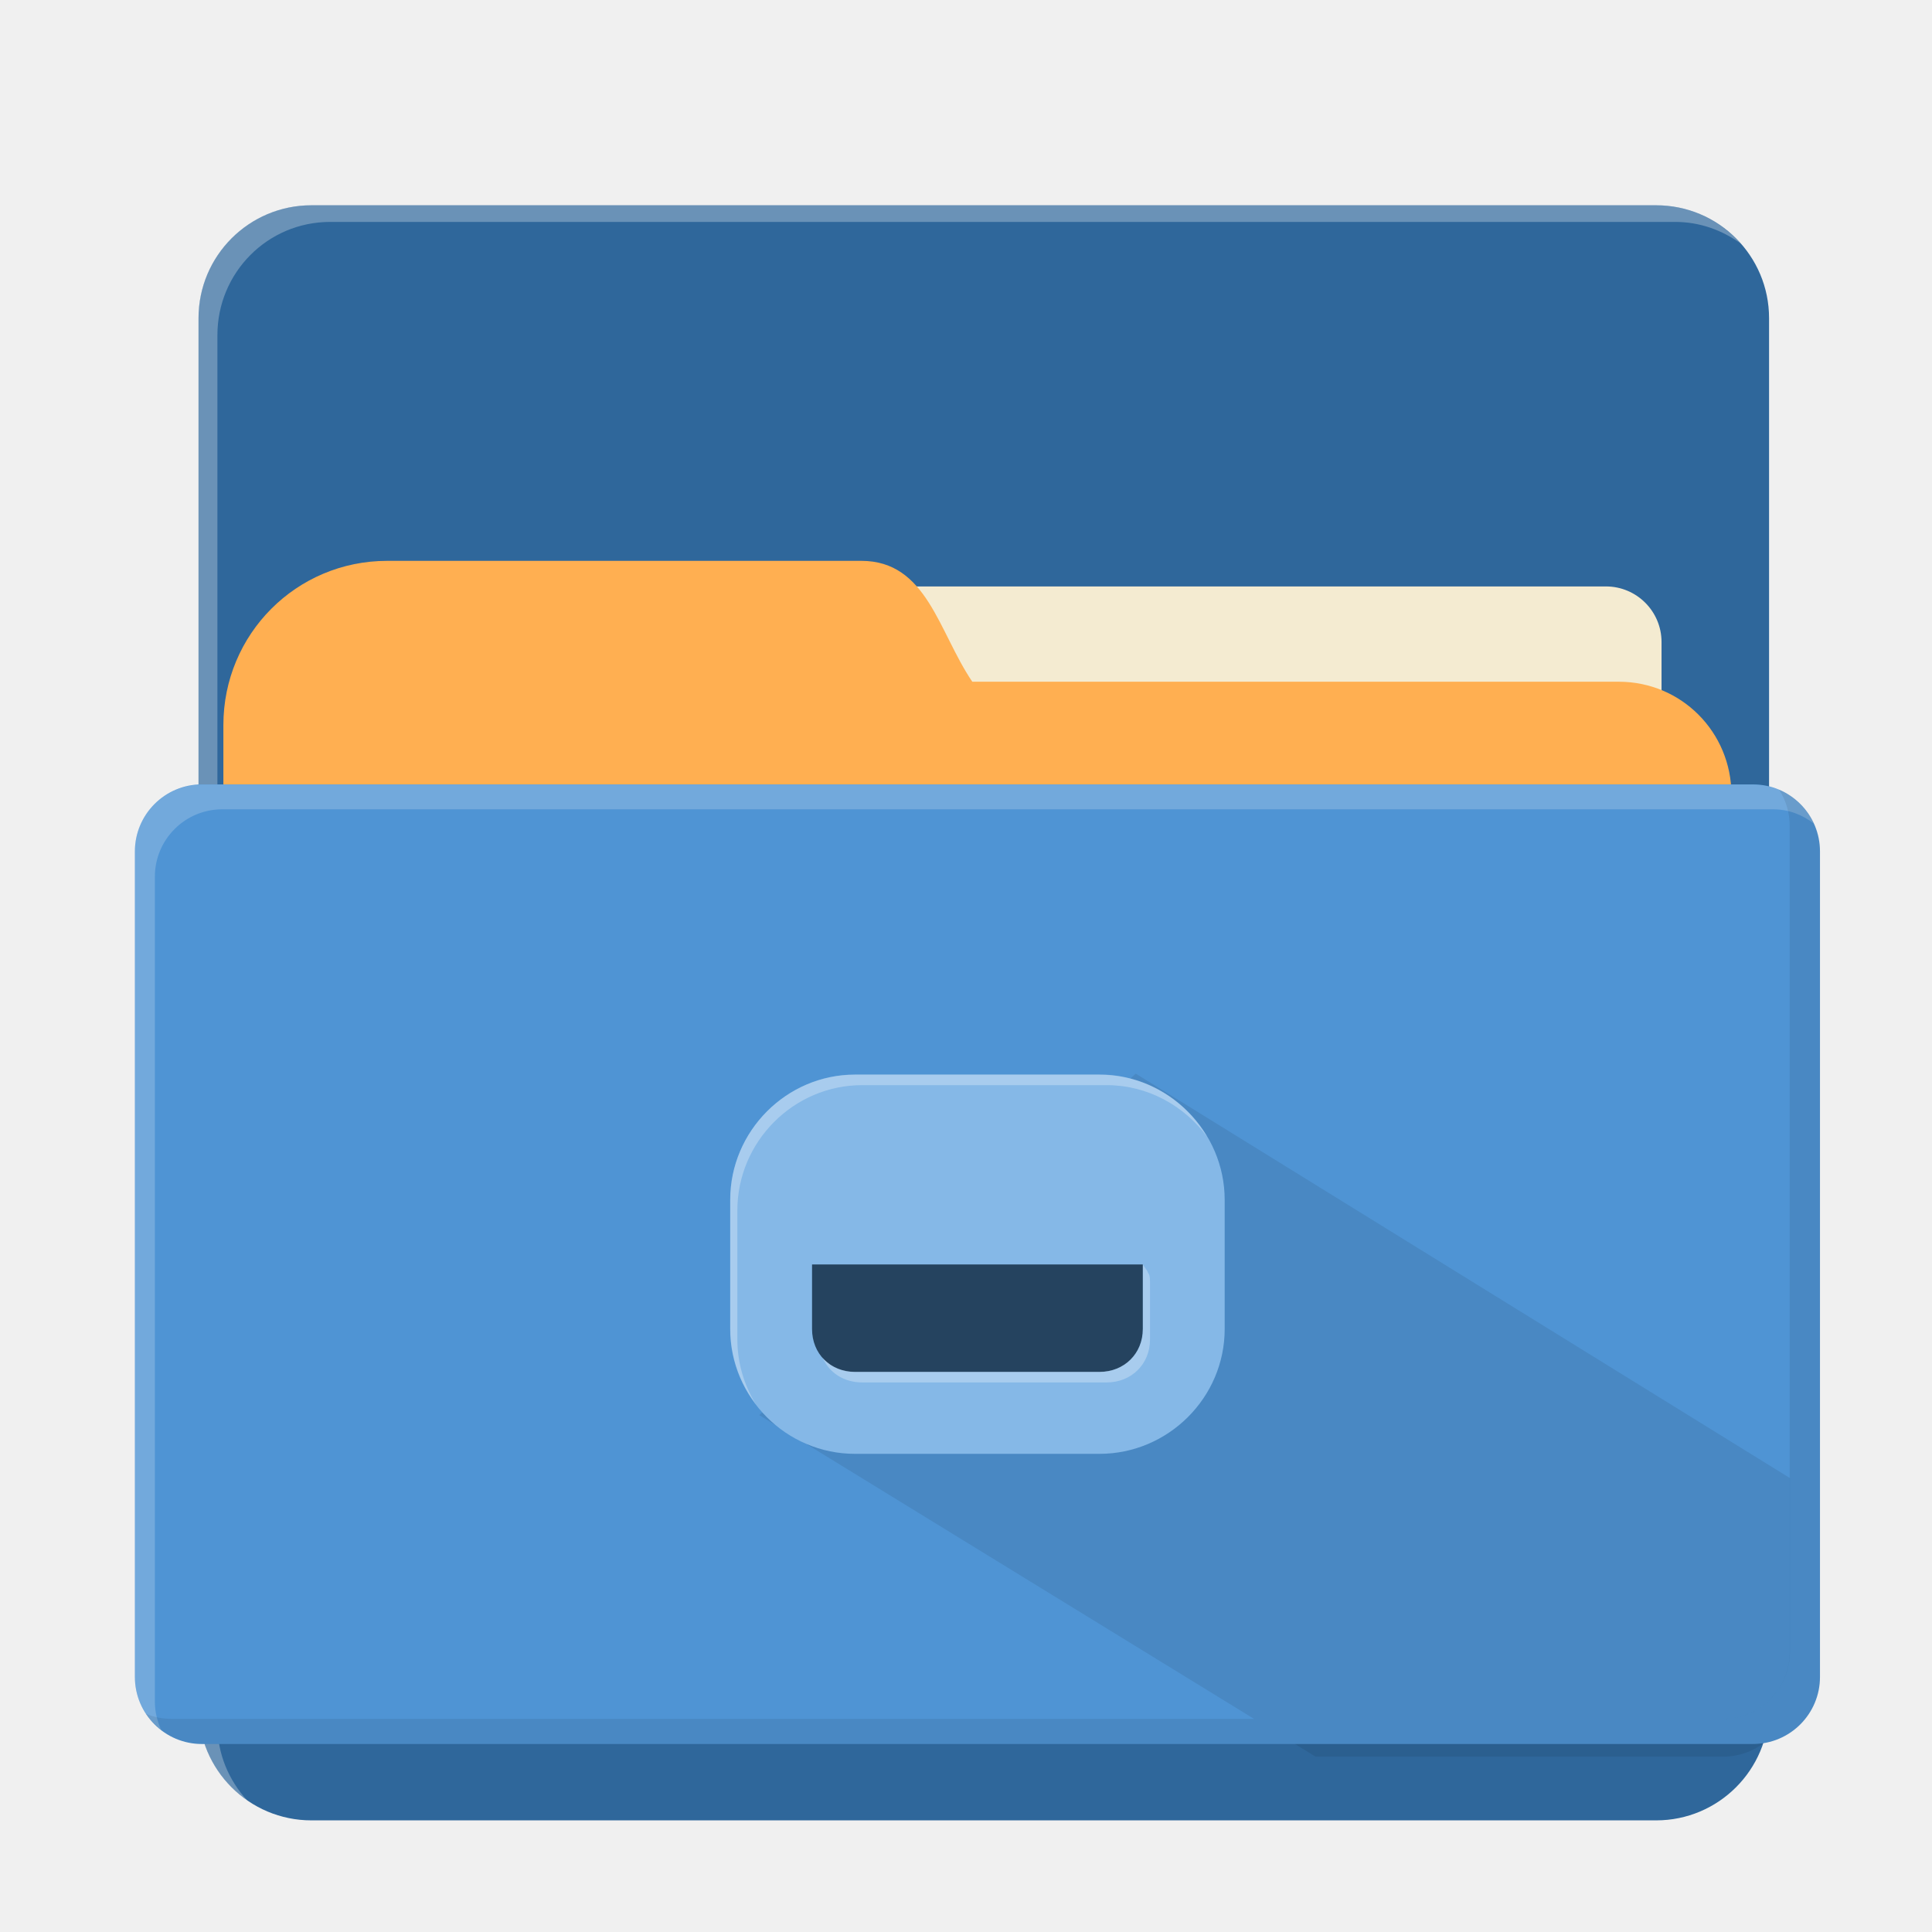
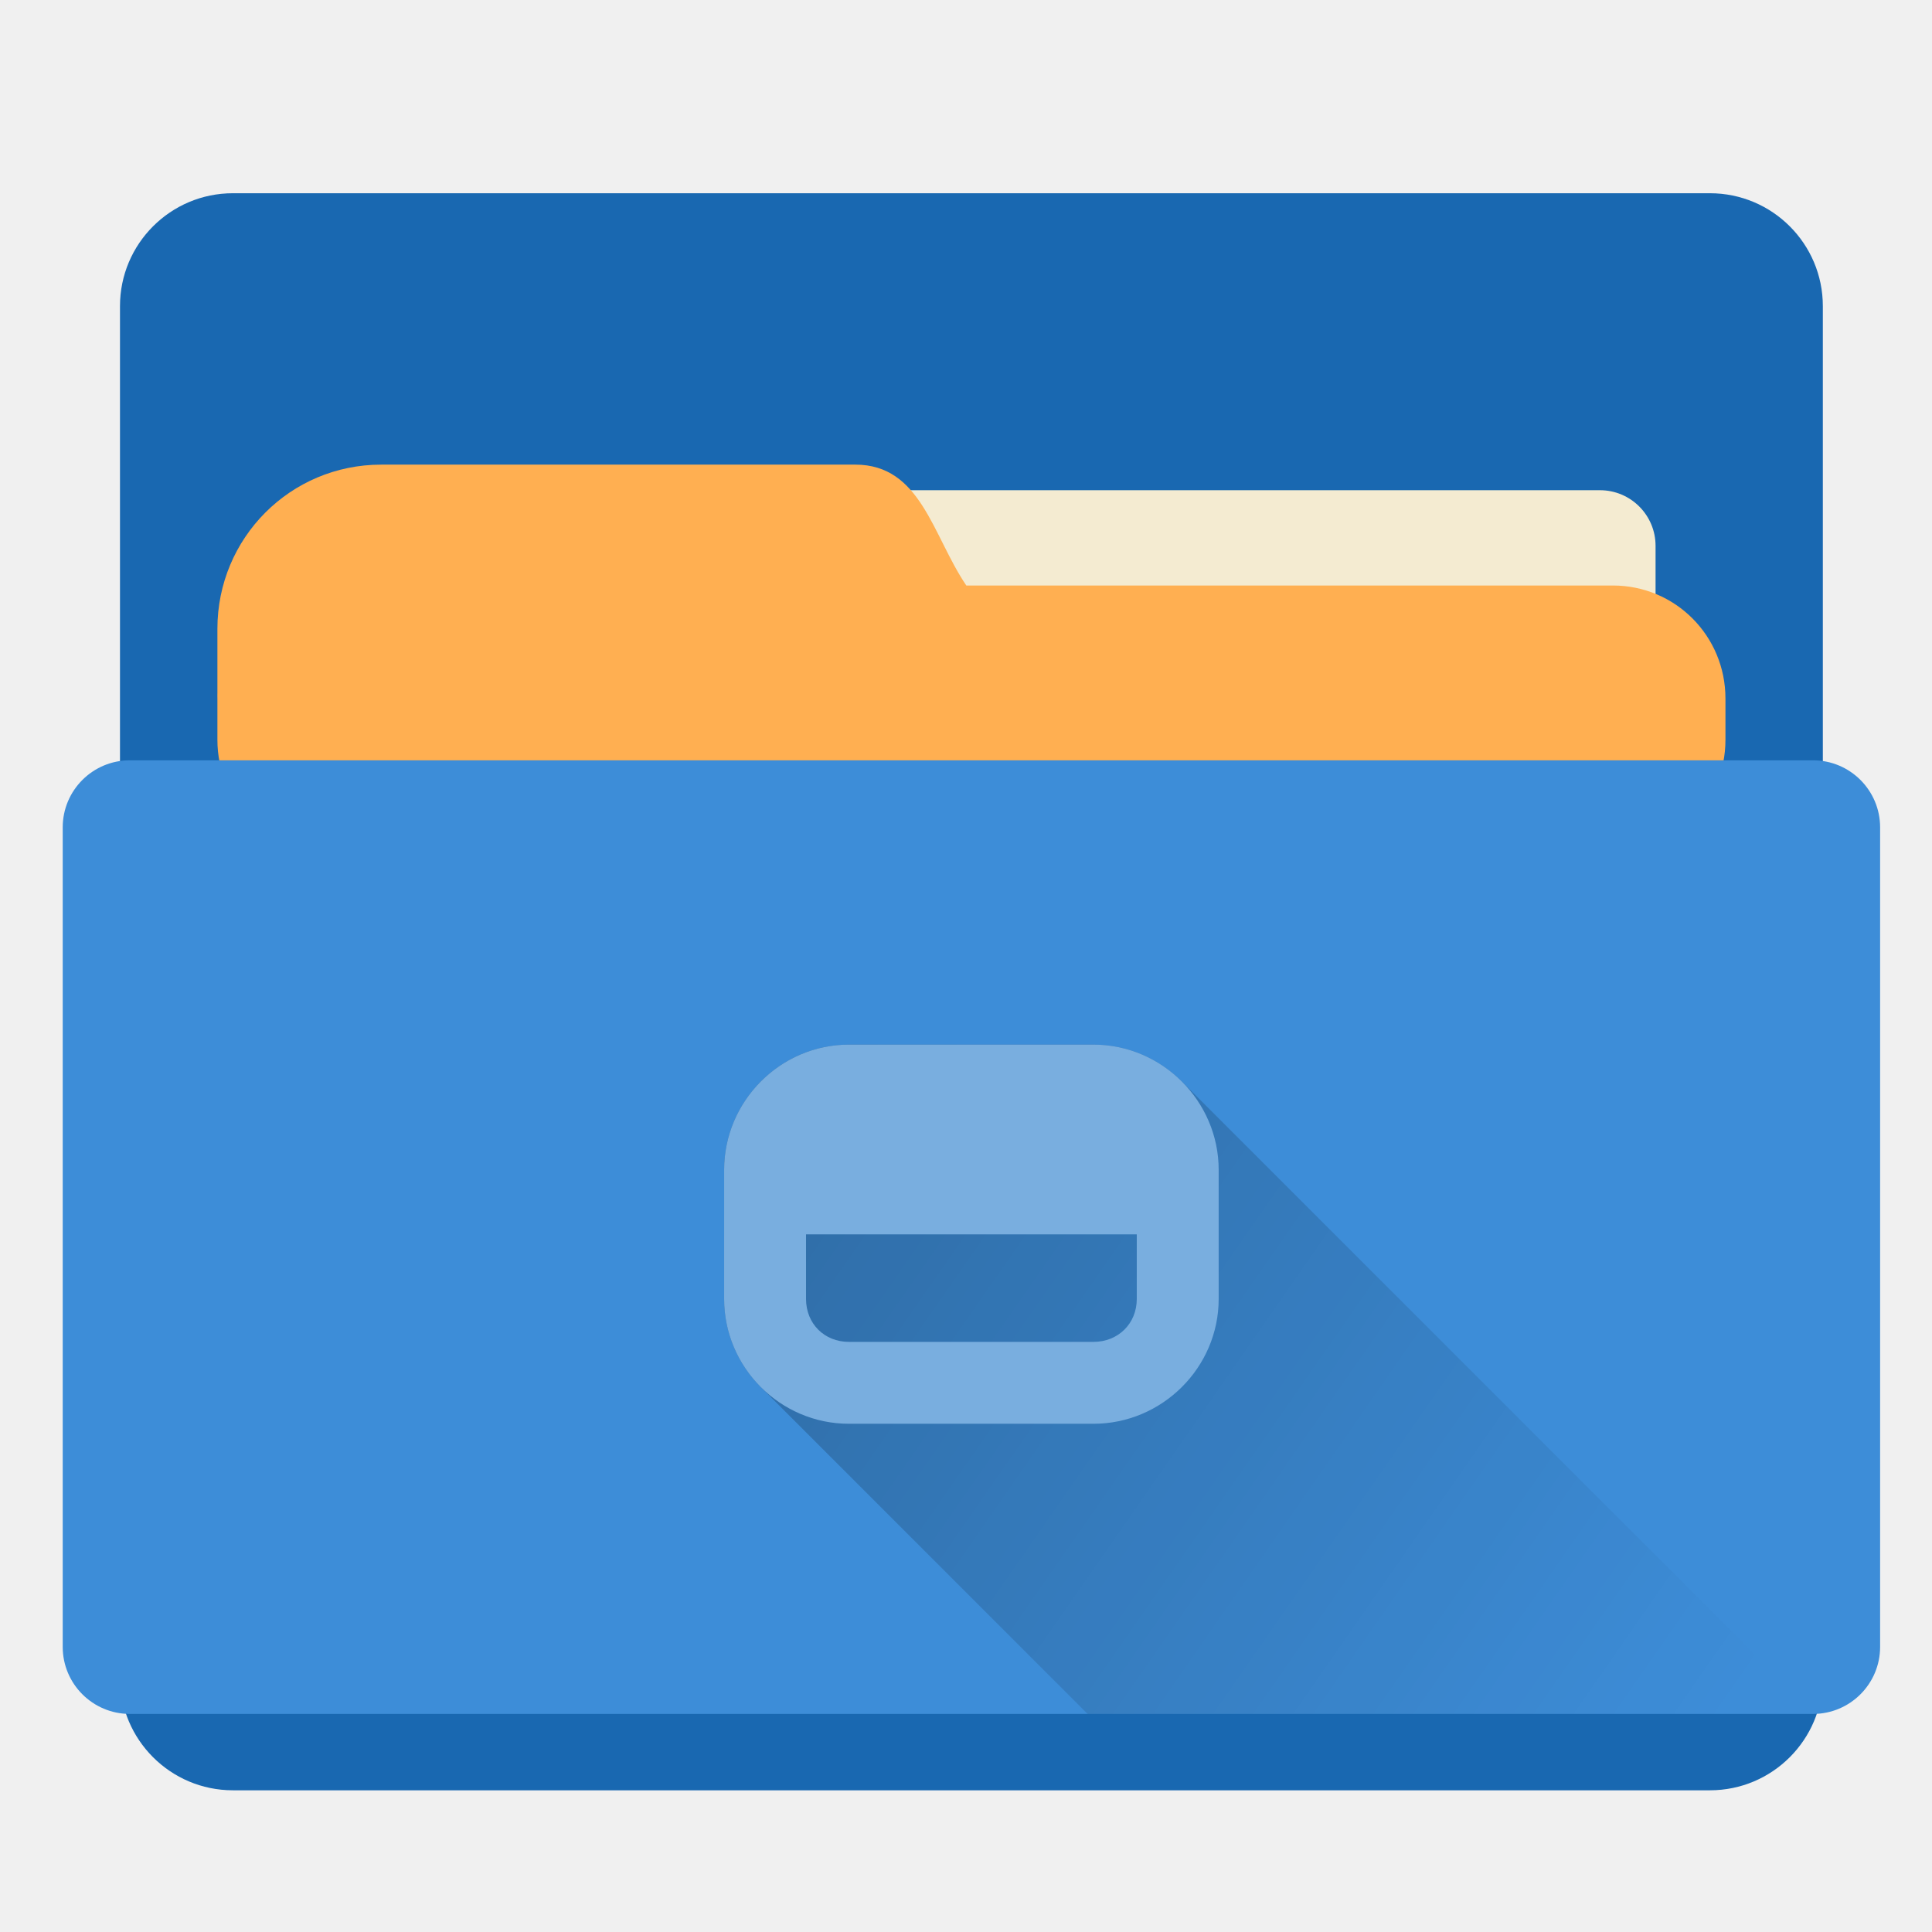
<svg xmlns="http://www.w3.org/2000/svg" xmlns:xlink="http://www.w3.org/1999/xlink" width="512" height="512" id="svg3613" version="1.1">
  <defs id="defs3615">
-     <radialGradient xlink:href="#linearGradient4147-2" id="radialGradient3581" gradientUnits="userSpaceOnUse" gradientTransform="matrix(1,0,0,0.1428571,0,116.5714)" cx="88" cy="136" fx="88" fy="136" r="56" />
+     <linearGradient id="linearGradient4635">
+       <stop style="stop-color:#000000;stop-opacity:1;" offset="0" id="stop4637" />
+       <stop style="stop-color:#000000;stop-opacity:0;" offset="1" id="stop4639" />
+     </linearGradient>
+     <radialGradient r="56" fy="136" fx="88" cy="136" cx="88" gradientTransform="matrix(1,0,0,0.1428571,0,116.5714)" gradientUnits="userSpaceOnUse" id="radialGradient3581" xlink:href="#linearGradient4147-2" />
    <linearGradient id="linearGradient4147-2">
-       <stop style="stop-color:#000000;stop-opacity:1;" offset="0" id="stop4149-7" />
-       <stop style="stop-color:#000000;stop-opacity:0;" offset="1" id="stop4151-3" />
+       <stop id="stop4149-7" offset="0" style="stop-color:#000000;stop-opacity:1;" />
+       <stop id="stop4151-3" offset="1" style="stop-color:#000000;stop-opacity:0;" />
    </linearGradient>
-     <radialGradient xlink:href="#linearGradient4008" id="radialGradient3583" gradientUnits="userSpaceOnUse" gradientTransform="matrix(1.666667,1.0247636e-7,-3.4519865e-8,0.5816072,-62.66665,714.317)" cx="94" cy="432.5" fx="94" fy="432.5" r="21" />
+     <radialGradient r="21" fy="432.5" fx="94" cy="432.5" cx="94" gradientTransform="matrix(1.666667,1.0247636e-7,-3.4519865e-8,0.5816072,-62.66665,714.317)" gradientUnits="userSpaceOnUse" id="radialGradient3583" xlink:href="#linearGradient4008" />
    <linearGradient id="linearGradient4008">
-       <stop style="stop-color:#eeeeee;stop-opacity:1;" offset="0" id="stop4010" />
-       <stop style="stop-color:#b2b2b2;stop-opacity:1;" offset="1" id="stop4012" />
+       <stop id="stop4010" offset="0" style="stop-color:#eeeeee;stop-opacity:1;" />
+       <stop id="stop4012" offset="1" style="stop-color:#b2b2b2;stop-opacity:1;" />
    </linearGradient>
-     <linearGradient xlink:href="#linearGradient4424" id="linearGradient4434" gradientUnits="userSpaceOnUse" x1="35" y1="35" x2="39.488" y2="36.659" gradientTransform="matrix(-0.375,0,0,0.375,137,955.3622)" />
+     <linearGradient gradientTransform="matrix(-0.375,0,0,0.375,137,955.3622)" y2="36.659" x2="39.488" y1="35" x1="35" gradientUnits="userSpaceOnUse" id="linearGradient4434" xlink:href="#linearGradient4424" />
    <linearGradient id="linearGradient4424">
-       <stop id="stop4426" offset="0" style="stop-color:#000000;stop-opacity:1;" />
-       <stop style="stop-color:#000000;stop-opacity:0.259;" offset="0.5" id="stop4430" />
-       <stop id="stop4428" offset="1" style="stop-color:#000000;stop-opacity:0;" />
+       <stop style="stop-color:#000000;stop-opacity:1;" offset="0" id="stop4426" />
+       <stop id="stop4430" offset="0.5" style="stop-color:#000000;stop-opacity:0.259;" />
+       <stop style="stop-color:#000000;stop-opacity:0;" offset="1" id="stop4428" />
    </linearGradient>
-     <linearGradient xlink:href="#linearGradient4424" id="linearGradient4422" x1="35" y1="35" x2="39.488" y2="36.659" gradientUnits="userSpaceOnUse" />
+     <linearGradient gradientUnits="userSpaceOnUse" y2="36.659" x2="39.488" y1="35" x1="35" id="linearGradient4422" xlink:href="#linearGradient4424" />
    <linearGradient id="linearGradient3408">
-       <stop id="stop3410" offset="0" style="stop-color:#000000;stop-opacity:1;" />
-       <stop style="stop-color:#000000;stop-opacity:0.259;" offset="0.5" id="stop3412" />
-       <stop id="stop3414" offset="1" style="stop-color:#000000;stop-opacity:0;" />
+       <stop style="stop-color:#000000;stop-opacity:1;" offset="0" id="stop3410" />
+       <stop id="stop3412" offset="0.5" style="stop-color:#000000;stop-opacity:0.259;" />
+       <stop style="stop-color:#000000;stop-opacity:0;" offset="1" id="stop3414" />
    </linearGradient>
-     <linearGradient xlink:href="#linearGradient4025" id="linearGradient3585" gradientUnits="userSpaceOnUse" gradientTransform="translate(0,-24)" x1="102" y1="995.362" x2="102" y2="1030.362" />
+     <linearGradient y2="1030.362" x2="102" y1="995.362" x1="102" gradientTransform="translate(0,-24)" gradientUnits="userSpaceOnUse" id="linearGradient3585" xlink:href="#linearGradient4025" />
    <linearGradient id="linearGradient4025">
-       <stop style="stop-color:#b3b3b3;stop-opacity:1;" offset="0" id="stop4027" />
-       <stop style="stop-color:#737373;stop-opacity:1;" offset="1" id="stop4029" />
+       <stop id="stop4027" offset="0" style="stop-color:#b3b3b3;stop-opacity:1;" />
+       <stop id="stop4029" offset="1" style="stop-color:#737373;stop-opacity:1;" />
    </linearGradient>
-     <linearGradient xlink:href="#linearGradient4100-0" id="linearGradient4411" gradientUnits="userSpaceOnUse" x1="39" y1="75" x2="39" y2="54" gradientTransform="matrix(0.375,0,0,0.375,107.375,955.3622)" />
+     <linearGradient gradientTransform="matrix(0.375,0,0,0.375,107.375,955.3622)" y2="54" x2="39" y1="75" x1="39" gradientUnits="userSpaceOnUse" id="linearGradient4411" xlink:href="#linearGradient4100-0" />
    <linearGradient id="linearGradient4100-0">
-       <stop style="stop-color:#ffffff;stop-opacity:1;" offset="0" id="stop4102-52" />
-       <stop style="stop-color:#ffffff;stop-opacity:0;" offset="1" id="stop4104-3" />
+       <stop id="stop4102-52" offset="0" style="stop-color:#ffffff;stop-opacity:1;" />
+       <stop id="stop4104-3" offset="1" style="stop-color:#ffffff;stop-opacity:0;" />
    </linearGradient>
-     <linearGradient xlink:href="#linearGradient4100-0" id="linearGradient4407" x1="39" y1="75" x2="39" y2="54" gradientUnits="userSpaceOnUse" />
-     <linearGradient xlink:href="#linearGradient4836" id="linearGradient4842" x1="99.308" y1="975.362" x2="99.308" y2="976.362" gradientUnits="userSpaceOnUse" />
+     <linearGradient gradientUnits="userSpaceOnUse" y2="54" x2="39" y1="75" x1="39" id="linearGradient4407" xlink:href="#linearGradient4100-0" />
+     <linearGradient gradientUnits="userSpaceOnUse" y2="976.362" x2="99.308" y1="975.362" x1="99.308" id="linearGradient4842" xlink:href="#linearGradient4836" />
    <linearGradient id="linearGradient4836">
-       <stop style="stop-color:#4e1c04;stop-opacity:1;" offset="0" id="stop4838" />
-       <stop style="stop-color:#321203;stop-opacity:1;" offset="1" id="stop4840" />
+       <stop id="stop4838" offset="0" style="stop-color:#4e1c04;stop-opacity:1;" />
+       <stop id="stop4840" offset="1" style="stop-color:#321203;stop-opacity:1;" />
    </linearGradient>
-     <linearGradient xlink:href="#linearGradient4828" id="linearGradient4834" x1="99.645" y1="976.362" x2="99.645" y2="977.862" gradientUnits="userSpaceOnUse" />
+     <linearGradient gradientUnits="userSpaceOnUse" y2="977.862" x2="99.645" y1="976.362" x1="99.645" id="linearGradient4834" xlink:href="#linearGradient4828" />
    <linearGradient id="linearGradient4828">
-       <stop style="stop-color:#8c3308;stop-opacity:1;" offset="0" id="stop4830" />
-       <stop style="stop-color:#642406;stop-opacity:1;" offset="1" id="stop4832" />
+       <stop id="stop4830" offset="0" style="stop-color:#8c3308;stop-opacity:1;" />
+       <stop id="stop4832" offset="1" style="stop-color:#642406;stop-opacity:1;" />
    </linearGradient>
-     <linearGradient xlink:href="#linearGradient4787" id="linearGradient4700" gradientUnits="userSpaceOnUse" gradientTransform="translate(0,1.5)" x1="90" y1="1002.862" x2="90" y2="1004.362" />
+     <linearGradient y2="1004.362" x2="90" y1="1002.862" x1="90" gradientTransform="translate(0,1.5)" gradientUnits="userSpaceOnUse" id="linearGradient4700" xlink:href="#linearGradient4787" />
    <linearGradient id="linearGradient4787">
-       <stop style="stop-color:#e79e2d;stop-opacity:1" offset="0" id="stop4789" />
-       <stop style="stop-color:#bd701a;stop-opacity:1" offset="1" id="stop4791" />
+       <stop id="stop4789" offset="0" style="stop-color:#e79e2d;stop-opacity:1" />
+       <stop id="stop4791" offset="1" style="stop-color:#bd701a;stop-opacity:1" />
    </linearGradient>
-     <linearGradient y2="71.5" x2="126" y1="71.5" x1="86" spreadMethod="reflect" gradientTransform="matrix(0.2625,0,0,0.375,-122.075,979.2372)" gradientUnits="userSpaceOnUse" id="linearGradient4808" xlink:href="#linearGradient4100-0-8" />
+     <linearGradient xlink:href="#linearGradient4100-0-8" id="linearGradient4808" gradientUnits="userSpaceOnUse" gradientTransform="matrix(0.2625,0,0,0.375,-122.075,979.2372)" spreadMethod="reflect" x1="86" y1="71.5" x2="126" y2="71.5" />
    <linearGradient id="linearGradient4100-0-8">
-       <stop style="stop-color:#ffffff;stop-opacity:1;" offset="0" id="stop4102-52-1" />
-       <stop style="stop-color:#ffffff;stop-opacity:0;" offset="1" id="stop4104-3-7" />
+       <stop id="stop4102-52-1" offset="0" style="stop-color:#ffffff;stop-opacity:1;" />
+       <stop id="stop4104-3-7" offset="1" style="stop-color:#ffffff;stop-opacity:0;" />
    </linearGradient>
-     <linearGradient xlink:href="#linearGradient4022" id="linearGradient3587" gradientUnits="userSpaceOnUse" x1="90" y1="1002.415" x2="90" y2="1005.362" gradientTransform="translate(0,0.75)" />
+     <linearGradient gradientTransform="translate(0,0.75)" y2="1005.362" x2="90" y1="1002.415" x1="90" gradientUnits="userSpaceOnUse" id="linearGradient3587" xlink:href="#linearGradient4022" />
    <linearGradient id="linearGradient4022">
-       <stop id="stop4024" offset="0" style="stop-color:#f0c077;stop-opacity:1" />
-       <stop id="stop4026" offset="1" style="stop-color:#df841e;stop-opacity:1" />
+       <stop style="stop-color:#f0c077;stop-opacity:1" offset="0" id="stop4024" />
+       <stop style="stop-color:#df841e;stop-opacity:1" offset="1" id="stop4026" />
    </linearGradient>
-     <linearGradient xlink:href="#linearGradient4147" id="linearGradient4712" x1="90.125" y1="1005.862" x2="90.125" y2="1004.612" gradientUnits="userSpaceOnUse" />
+     <linearGradient gradientUnits="userSpaceOnUse" y2="1004.612" x2="90.125" y1="1005.862" x1="90.125" id="linearGradient4712" xlink:href="#linearGradient4147" />
    <linearGradient id="linearGradient4147">
-       <stop style="stop-color:#000000;stop-opacity:1;" offset="0" id="stop4149" />
-       <stop style="stop-color:#000000;stop-opacity:0;" offset="1" id="stop4151" />
+       <stop id="stop4149" offset="0" style="stop-color:#000000;stop-opacity:1;" />
+       <stop id="stop4151" offset="1" style="stop-color:#000000;stop-opacity:0;" />
    </linearGradient>
-     <linearGradient xlink:href="#radialGradient2488" id="linearGradient3589" gradientUnits="userSpaceOnUse" x1="94.234" y1="461.75" x2="94.234" y2="467.75" />
-     <radialGradient id="radialGradient2488" gradientUnits="userSpaceOnUse" cy="14.113" cx="63.969" gradientTransform="matrix(1.008,-6.1246e-8,3.9794e-8,0.65396,114.5926,1019.51)" r="23.097">
-       <stop id="stop3618" style="stop-color:#f0c178" offset="0" />
-       <stop id="stop3270" style="stop-color:#e18941" offset=".5" />
-       <stop id="stop3620" style="stop-color:#ec4f18" offset="1" />
+     <linearGradient y2="467.75" x2="94.234" y1="461.75" x1="94.234" gradientUnits="userSpaceOnUse" id="linearGradient3589" xlink:href="#radialGradient2488" />
+     <radialGradient r="23.097" gradientTransform="matrix(1.008,-6.1246e-8,3.9794e-8,0.65396,114.5926,1019.51)" cx="63.969" cy="14.113" gradientUnits="userSpaceOnUse" id="radialGradient2488">
+       <stop offset="0" style="stop-color:#f0c178" id="stop3618" />
+       <stop offset=".5" style="stop-color:#e18941" id="stop3270" />
+       <stop offset="1" style="stop-color:#ec4f18" id="stop3620" />
    </radialGradient>
-     <linearGradient xlink:href="#linearGradient4100-0" id="linearGradient4730" x1="86" y1="71.5" x2="126" y2="71.5" gradientUnits="userSpaceOnUse" spreadMethod="reflect" gradientTransform="matrix(0.2625,0,0,0.375,76.925,979.6122)" />
-     <clipPath clipPathUnits="userSpaceOnUse" id="clipPath4548">
-       <rect ry="2.667" y="42" x="32" height="94" width="112" id="rect4550" style="fill:#ff00ff;fill-opacity:1;stroke:none;display:inline" />
+     <linearGradient gradientTransform="matrix(0.2625,0,0,0.375,76.925,979.6122)" spreadMethod="reflect" gradientUnits="userSpaceOnUse" y2="71.5" x2="126" y1="71.5" x1="86" id="linearGradient4730" xlink:href="#linearGradient4100-0" />
+     <clipPath id="clipPath4548" clipPathUnits="userSpaceOnUse">
+       <rect style="fill:#ff00ff;fill-opacity:1;stroke:none;display:inline" id="rect4550" width="112" height="94" x="32" y="42" ry="2.667" />
    </clipPath>
-     <linearGradient xlink:href="#linearGradient4444" id="linearGradient4477" gradientUnits="userSpaceOnUse" x1="95" y1="1009.362" x2="95" y2="1007.862" />
+     <linearGradient y2="1007.862" x2="95" y1="1009.362" x1="95" gradientUnits="userSpaceOnUse" id="linearGradient4477" xlink:href="#linearGradient4444" />
    <linearGradient id="linearGradient4444">
-       <stop style="stop-color:#d2d2d2;stop-opacity:1;" offset="0" id="stop4446" />
-       <stop style="stop-color:#e2e2e2;stop-opacity:1;" offset="1" id="stop4448" />
+       <stop id="stop4446" offset="0" style="stop-color:#d2d2d2;stop-opacity:1;" />
+       <stop id="stop4448" offset="1" style="stop-color:#e2e2e2;stop-opacity:1;" />
    </linearGradient>
-     <linearGradient xlink:href="#linearGradient4424" id="linearGradient4475" x1="38.6" y1="77.854" x2="42.252" y2="78.71" gradientUnits="userSpaceOnUse" gradientTransform="matrix(0.375,0,0,0.375,71.24609,979.3622)" />
+     <linearGradient gradientTransform="matrix(0.375,0,0,0.375,71.24609,979.3622)" gradientUnits="userSpaceOnUse" y2="78.71" x2="42.252" y1="77.854" x1="38.6" id="linearGradient4475" xlink:href="#linearGradient4424" />
    <linearGradient id="linearGradient3482">
-       <stop id="stop3484" offset="0" style="stop-color:#000000;stop-opacity:1;" />
-       <stop style="stop-color:#000000;stop-opacity:0.259;" offset="0.5" id="stop3486" />
-       <stop id="stop3488" offset="1" style="stop-color:#000000;stop-opacity:0;" />
+       <stop style="stop-color:#000000;stop-opacity:1;" offset="0" id="stop3484" />
+       <stop id="stop3486" offset="0.5" style="stop-color:#000000;stop-opacity:0.259;" />
+       <stop style="stop-color:#000000;stop-opacity:0;" offset="1" id="stop3488" />
    </linearGradient>
-     <linearGradient xlink:href="#linearGradient4424" id="linearGradient4679" gradientUnits="userSpaceOnUse" gradientTransform="matrix(-0.375,0,0,0.375,137.5039,979.3622)" x1="38.6" y1="77.854" x2="42.252" y2="78.71" />
+     <linearGradient y2="78.71" x2="42.252" y1="77.854" x1="38.6" gradientTransform="matrix(-0.375,0,0,0.375,137.5039,979.3622)" gradientUnits="userSpaceOnUse" id="linearGradient4679" xlink:href="#linearGradient4424" />
    <linearGradient id="linearGradient3491">
-       <stop id="stop3493" offset="0" style="stop-color:#000000;stop-opacity:1;" />
-       <stop style="stop-color:#000000;stop-opacity:0.259;" offset="0.5" id="stop3495" />
-       <stop id="stop3497" offset="1" style="stop-color:#000000;stop-opacity:0;" />
+       <stop style="stop-color:#000000;stop-opacity:1;" offset="0" id="stop3493" />
+       <stop id="stop3495" offset="0.5" style="stop-color:#000000;stop-opacity:0.259;" />
+       <stop style="stop-color:#000000;stop-opacity:0;" offset="1" id="stop3497" />
    </linearGradient>
-     <linearGradient xlink:href="#linearGradient4033" id="linearGradient4479" gradientUnits="userSpaceOnUse" x1="95" y1="1010.362" x2="105" y2="1035.362" />
+     <linearGradient y2="1035.362" x2="105" y1="1010.362" x1="95" gradientUnits="userSpaceOnUse" id="linearGradient4479" xlink:href="#linearGradient4033" />
    <linearGradient id="linearGradient4033">
-       <stop style="stop-color:#bfbfbf;stop-opacity:1;" offset="0" id="stop4035" />
-       <stop style="stop-color:#8e8e8e;stop-opacity:1;" offset="1" id="stop4037" />
+       <stop id="stop4035" offset="0" style="stop-color:#bfbfbf;stop-opacity:1;" />
+       <stop id="stop4037" offset="1" style="stop-color:#8e8e8e;stop-opacity:1;" />
    </linearGradient>
-     <linearGradient xlink:href="#linearGradient4100-0" id="linearGradient3597" gradientUnits="userSpaceOnUse" x1="89.381" y1="468.545" x2="89.381" y2="490.596" gradientTransform="translate(0.5000003,540.3622)" />
-     <linearGradient xlink:href="#linearGradient4100-0" id="linearGradient3599" gradientUnits="userSpaceOnUse" gradientTransform="translate(104,-964.3622)" spreadMethod="reflect" x1="104.75" y1="1033.228" x2="129.308" y2="1033.228" />
-     <radialGradient xlink:href="#linearGradient4563-4" id="radialGradient3601" gradientUnits="userSpaceOnUse" gradientTransform="matrix(1,0,0,0.1304348,0,26.52174)" cx="203.5" cy="30.5" fx="203.5" fy="30.5" r="11.5" />
+     <linearGradient gradientTransform="translate(0.5000003,540.3622)" y2="490.596" x2="89.381" y1="468.545" x1="89.381" gradientUnits="userSpaceOnUse" id="linearGradient3597" xlink:href="#linearGradient4100-0" />
+     <linearGradient y2="1033.228" x2="129.308" y1="1033.228" x1="104.75" spreadMethod="reflect" gradientTransform="translate(104,-964.3622)" gradientUnits="userSpaceOnUse" id="linearGradient3599" xlink:href="#linearGradient4100-0" />
+     <radialGradient r="11.5" fy="30.5" fx="203.5" cy="30.5" cx="203.5" gradientTransform="matrix(1,0,0,0.1304348,0,26.52174)" gradientUnits="userSpaceOnUse" id="radialGradient3601" xlink:href="#linearGradient4563-4" />
    <linearGradient id="linearGradient4563-4">
-       <stop style="stop-color:#ffffff;stop-opacity:1;" offset="0" id="stop4565-8" />
-       <stop style="stop-color:#ffffff;stop-opacity:0;" offset="1" id="stop4567-0" />
+       <stop id="stop4565-8" offset="0" style="stop-color:#ffffff;stop-opacity:1;" />
+       <stop id="stop4567-0" offset="1" style="stop-color:#ffffff;stop-opacity:0;" />
    </linearGradient>
-     <linearGradient xlink:href="#radialGradient2496" id="linearGradient3603" gradientUnits="userSpaceOnUse" gradientTransform="translate(0,-24)" x1="103" y1="1025.862" x2="103" y2="1016.937" />
-     <radialGradient id="radialGradient2496" gradientUnits="userSpaceOnUse" cy="5.017" cx="3" gradientTransform="matrix(0,1.0975,-1.3856,0,178.3546,1018.243)" r="21">
-       <stop id="stop3525" style="stop-color:#bdbdbd" offset="0" />
-       <stop id="stop3527" style="stop-color:#d0d0d0" offset="1" />
+     <linearGradient y2="1016.937" x2="103" y1="1025.862" x1="103" gradientTransform="translate(0,-24)" gradientUnits="userSpaceOnUse" id="linearGradient3603" xlink:href="#radialGradient2496" />
+     <radialGradient r="21" gradientTransform="matrix(0,1.0975,-1.3856,0,178.3546,1018.243)" cx="3" cy="5.017" gradientUnits="userSpaceOnUse" id="radialGradient2496">
+       <stop offset="0" style="stop-color:#bdbdbd" id="stop3525" />
+       <stop offset="1" style="stop-color:#d0d0d0" id="stop3527" />
    </radialGradient>
-     <linearGradient xlink:href="#linearGradient4619" id="linearGradient4611" gradientUnits="userSpaceOnUse" gradientTransform="matrix(2.666666,0,0,2.666666,-189.3333,-2611.632)" x1="105.5" y1="1024.737" x2="105.5" y2="1019.112" />
+     <linearGradient y2="1019.112" x2="105.5" y1="1024.737" x1="105.5" gradientTransform="matrix(2.666666,0,0,2.666666,-189.3333,-2611.632)" gradientUnits="userSpaceOnUse" id="linearGradient4611" xlink:href="#linearGradient4619" />
    <linearGradient id="linearGradient4619">
-       <stop style="stop-color:#ffffff;stop-opacity:1;" offset="0" id="stop4621" />
-       <stop style="stop-color:#ffffff;stop-opacity:0;" offset="1" id="stop4623" />
+       <stop id="stop4621" offset="0" style="stop-color:#ffffff;stop-opacity:1;" />
+       <stop id="stop4623" offset="1" style="stop-color:#ffffff;stop-opacity:0;" />
    </linearGradient>
-     <linearGradient xlink:href="#linearGradient4147" id="linearGradient3605" gradientUnits="userSpaceOnUse" gradientTransform="translate(0,-24)" x1="103.701" y1="1018.316" x2="103.701" y2="1028.026" />
-     <linearGradient xlink:href="#linearGradient2494" id="linearGradient3607" gradientUnits="userSpaceOnUse" gradientTransform="matrix(1,0,0,0.8,0,611.7872)" x1="104" y1="479" x2="104" y2="484" />
-     <linearGradient id="linearGradient2494" y2="16.19" gradientUnits="userSpaceOnUse" x2="62.989" gradientTransform="matrix(0.64168,0,0,0.6402,137.4476,1016.414)" y1="13.183" x1="62.989">
-       <stop id="stop6406" style="stop-color:#f9f9f9" offset="0" />
-       <stop id="stop6408" style="stop-color:#c9c9c9" offset="1" />
+     <linearGradient y2="1028.026" x2="103.701" y1="1018.316" x1="103.701" gradientTransform="translate(0,-24)" gradientUnits="userSpaceOnUse" id="linearGradient3605" xlink:href="#linearGradient4147" />
+     <linearGradient y2="484" x2="104" y1="479" x1="104" gradientTransform="matrix(1,0,0,0.8,0,611.7872)" gradientUnits="userSpaceOnUse" id="linearGradient3607" xlink:href="#linearGradient2494" />
+     <linearGradient x1="62.989" y1="13.183" gradientTransform="matrix(0.64168,0,0,0.6402,137.4476,1016.414)" x2="62.989" gradientUnits="userSpaceOnUse" y2="16.19" id="linearGradient2494">
+       <stop offset="0" style="stop-color:#f9f9f9" id="stop6406" />
+       <stop offset="1" style="stop-color:#c9c9c9" id="stop6408" />
    </linearGradient>
-     <radialGradient xlink:href="#linearGradient4563" id="radialGradient3611" gradientUnits="userSpaceOnUse" gradientTransform="matrix(1,0,0,0.1304348,0,26.52174)" cx="203.5" cy="30.5" fx="203.5" fy="30.5" r="11.5" />
+     <radialGradient r="11.5" fy="30.5" fx="203.5" cy="30.5" cx="203.5" gradientTransform="matrix(1,0,0,0.1304348,0,26.52174)" gradientUnits="userSpaceOnUse" id="radialGradient3611" xlink:href="#linearGradient4563" />
    <linearGradient id="linearGradient4563">
-       <stop style="stop-color:#ffffff;stop-opacity:1;" offset="0" id="stop4565" />
-       <stop style="stop-color:#ffffff;stop-opacity:0;" offset="1" id="stop4567" />
+       <stop id="stop4565" offset="0" style="stop-color:#ffffff;stop-opacity:1;" />
+       <stop id="stop4567" offset="1" style="stop-color:#ffffff;stop-opacity:0;" />
    </linearGradient>
-     <radialGradient xlink:href="#linearGradient4615" id="radialGradient4621" cx="88" cy="109" fx="88" fy="109" r="9" gradientTransform="matrix(1,0,0,0.2222222,0,84.77778)" gradientUnits="userSpaceOnUse" />
+     <radialGradient gradientUnits="userSpaceOnUse" gradientTransform="matrix(1,0,0,0.2222222,0,84.77778)" r="9" fy="109" fx="88" cy="109" cx="88" id="radialGradient4621" xlink:href="#linearGradient4615" />
    <linearGradient id="linearGradient4615">
-       <stop style="stop-color:#ffffff;stop-opacity:1;" offset="0" id="stop4617" />
-       <stop style="stop-color:#ffffff;stop-opacity:0;" offset="1" id="stop4619" />
+       <stop id="stop4617" offset="0" style="stop-color:#ffffff;stop-opacity:1;" />
+       <stop id="stop4619" offset="1" style="stop-color:#ffffff;stop-opacity:0;" />
    </linearGradient>
-     <linearGradient xlink:href="#linearGradient4619" id="linearGradient4675" gradientUnits="userSpaceOnUse" gradientTransform="matrix(1,0,0,-1,2.1333359e-7,2018.724)" x1="103" y1="1025.862" x2="103" y2="1021.403" />
+     <linearGradient y2="1021.403" x2="103" y1="1025.862" x1="103" gradientTransform="matrix(1,0,0,-1,2.1333359e-7,2018.724)" gradientUnits="userSpaceOnUse" id="linearGradient4675" xlink:href="#linearGradient4619" />
+     <linearGradient xlink:href="#linearGradient4635" id="linearGradient4641" x1="-452.695" y1="-183.961" x2="459.368" y2="450.496" gradientUnits="userSpaceOnUse" />
+     <clipPath clipPathUnits="userSpaceOnUse" id="clipPath4645">
+       <rect ry="17.778" y="201.493" x="16.619" height="252.715" width="481.631" id="rect4647" style="color:#000000;display:inline;overflow:visible;visibility:visible;fill:#3d8dd8;fill-opacity:1;fill-rule:evenodd;stroke:none;stroke-width:2.271;marker:none;enable-background:accumulate" />
+     </clipPath>
  </defs>
-   <g id="layer1" transform="translate(-24,-476.3622)">
-     <g id="g4022" transform="matrix(3.951065,0,0,3.951065,-69.385,-2932.574)">
-       <rect ry="7.573" y="876.557" x="36.95" height="108.33" width="105.342" id="rect3151" style="color:#000000;fill:#2f679b;fill-opacity:1;fill-rule:evenodd;stroke:none;stroke-width:2.271;marker:none;visibility:visible;display:inline;overflow:visible;enable-background:accumulate" />
-       <path id="rect4017" transform="translate(24,860.3622)" d="m 20.531,16.188 c -4.195,0 -7.594,3.398 -7.594,7.594 l 0,93.156 c 0,2.591 1.308,4.886 3.281,6.25 -1.234,-1.346 -2,-3.115 -2,-5.094 l 0,-93.188 c 0,-4.195 3.367,-7.594 7.562,-7.594 l 90.219,0 c 1.646,0 3.135,0.552 4.375,1.438 -1.385,-1.562 -3.394,-2.562 -5.656,-2.562 l -90.188,0 z" style="color:#000000;fill:#ffffff;fill-opacity:0.282;fill-rule:evenodd;stroke:none;stroke-width:2.271;marker:none;visibility:visible;display:inline;overflow:visible;enable-background:accumulate" />
+   <g transform="translate(-24,-476.3622)" id="layer1">
+     <rect ry="29.921" y="527.572" x="55.797" height="423.237" width="451.274" id="rect3151" style="color:#000000;display:inline;overflow:visible;visibility:visible;fill:#1968b1;fill-opacity:1;fill-rule:evenodd;stroke:none;stroke-width:2.271;marker:none;enable-background:accumulate" />
+     <g transform="matrix(3.339084,0,0,3.339084,-681.5733,-2381.95)" id="g3933">
+       <rect style="color:#000000;display:inline;overflow:visible;visibility:visible;fill:#f4ebd1;fill-opacity:1;fill-rule:evenodd;stroke:none;stroke-width:2.166;marker:none;enable-background:accumulate" id="rect3931" width="94.449" height="19.193" x="224.254" y="34.561" transform="translate(24,860.3622)" ry="4.415" />
+       <path style="color:#000000;display:inline;overflow:visible;visibility:visible;fill:#ffaf51;fill-opacity:1;fill-rule:evenodd;stroke:none;stroke-width:2.166;marker:none;enable-background:accumulate" d="m 217.562,32.531 c -7.21,0 -13,5.821 -13,13.031 l 0,4.781 c 0,0.107 -0.003,0.206 0,0.312 -0.007,0.148 0,0.288 0,0.438 l 0,3.281 c 0,4.964 4.004,8.969 8.969,8.969 l 4.031,0 37.625,0 60.125,0 c 4.964,0 8.938,-4.004 8.938,-8.969 l 0,-3.281 c 0,-4.964 -3.973,-8.969 -8.938,-8.969 l -51.312,0 c -2.691,-3.973 -3.594,-9.594 -8.812,-9.594 l -37.625,0 z" transform="translate(24,860.3622)" id="rect3923" />
    </g>
-     <g id="g3933" transform="matrix(3.339084,0,0,3.339084,-679.9886,-2356.45)">
-       <rect ry="4.415" transform="translate(24,860.3622)" y="34.561" x="224.254" height="19.193" width="94.449" id="rect3931" style="color:#000000;fill:#f4ebd1;fill-opacity:1;fill-rule:evenodd;stroke:none;stroke-width:2.166;marker:none;visibility:visible;display:inline;overflow:visible;enable-background:accumulate" />
-       <path id="rect3923" transform="translate(24,860.3622)" d="m 217.562,32.531 c -7.21,0 -13,5.821 -13,13.031 l 0,4.781 c 0,0.107 -0.003,0.206 0,0.312 -0.007,0.148 0,0.288 0,0.438 l 0,3.281 c 0,4.964 4.004,8.969 8.969,8.969 l 4.031,0 37.625,0 60.125,0 c 4.964,0 8.938,-4.004 8.938,-8.969 l 0,-3.281 c 0,-4.964 -3.973,-8.969 -8.938,-8.969 l -51.312,0 c -2.691,-3.973 -3.594,-9.594 -8.812,-9.594 l -37.625,0 z" style="color:#000000;fill:#ffaf51;fill-opacity:1;fill-rule:evenodd;stroke:none;stroke-width:2.166;marker:none;visibility:visible;display:inline;overflow:visible;enable-background:accumulate" />
-     </g>
-     <rect ry="17.778" y="684.23" x="59.743" height="254.309" width="446.569" id="rect3921" style="color:#000000;fill:#4f94d4;fill-opacity:1;fill-rule:evenodd;stroke:none;stroke-width:2.271;marker:none;visibility:visible;display:inline;overflow:visible;enable-background:accumulate" />
-     <path style="color:#000000;fill:#ffffff;fill-opacity:0.198;fill-rule:evenodd;stroke:none;stroke-width:2.271;marker:none;visibility:visible;display:inline;overflow:visible;enable-background:accumulate" d="m 77.566,684.265 c -9.849,0 -17.843,7.89 -17.843,17.739 l 0,218.71 c 0,5.755 2.776,10.842 6.991,14.087 -1.015,-2.241 -1.67,-4.78 -1.67,-7.409 l 0,-218.71 c 0,-9.849 7.994,-17.843 17.843,-17.843 l 411.02,0 c 4.094,0 7.749,1.448 10.748,3.756 -2.813,-6.094 -8.893,-10.33 -16.069,-10.33 l -411.02,0 z" id="rect3949" />
-     <path style="color:#000000;fill:#000000;fill-opacity:0.079;fill-rule:evenodd;stroke:none;stroke-width:2.271;marker:none;visibility:visible;display:inline;overflow:visible;enable-background:accumulate" d="m 495.473,685.621 c 1.817,2.789 2.817,6.113 2.817,9.704 l 0,218.814 c 0,9.849 -7.89,17.739 -17.739,17.739 l -411.02,0 c -2.462,0 -4.759,-0.459 -6.887,-1.356 3.17,4.838 8.681,8.035 14.922,8.035 l 411.02,0 c 9.849,0 17.739,-7.994 17.739,-17.843 l 0,-218.71 c 0,-7.387 -4.467,-13.691 -10.852,-16.382 z" id="rect3954" />
-     <g id="g4010" transform="matrix(3.951065,0,0,3.951065,-69.385,-2932.574)">
-       <path id="path3989" transform="translate(24,860.3622)" d="m 75.812,74.438 -25.25,22.906 33.188,20.375 31.438,0 c 2.493,0 4.5,-2.007 4.5,-4.5 l 0,-11.656 -43.875,-27.125 z m 42.125,44.906 c -0.236,0.038 -0.472,0.062 -0.719,0.062 l -30.719,0 1.375,0.844 27.344,0 c 1.015,0 1.964,-0.34 2.719,-0.906 z" style="fill:#000000;fill-opacity:0.079;stroke:none" />
-       <g transform="translate(-2.191026,0.5161466)" id="g4002">
-         <rect style="color:#000000;fill:#25435f;fill-opacity:1;stroke:none;stroke-width:6.5;marker:none;visibility:visible;display:inline;overflow:visible;enable-background:accumulate" id="rect3987" width="26.6" height="12.795" x="78.545" y="944.388" ry="4.5" />
-         <path style="font-size:medium;font-style:normal;font-variant:normal;font-weight:normal;font-stretch:normal;text-indent:0;text-align:start;text-decoration:none;line-height:normal;letter-spacing:normal;word-spacing:normal;text-transform:none;direction:ltr;block-progression:tb;writing-mode:lr-tb;text-anchor:start;baseline-shift:baseline;color:#000000;fill:#85b8e7;fill-opacity:1;stroke:none;stroke-width:6.5;marker:none;visibility:visible;display:inline;overflow:visible;enable-background:accumulate;font-family:Sans;-inkscape-font-specification:Sans" d="m 83.172,934.355 c -4.603,0 -8.372,3.795 -8.372,8.398 l 0,4.331 0,4.331 c 0,4.603 3.769,8.372 8.372,8.372 l 16.4,0 c 4.603,0 8.398,-3.769 8.398,-8.372 l 0,-4.331 0,-4.331 c 0,-4.603 -3.795,-8.398 -8.398,-8.398 z m 19.305,12.729 0,4.331 c 0,1.655 -1.25,2.879 -2.905,2.879 l -16.4,0 c -1.655,0 -2.879,-1.224 -2.879,-2.879 l 0,-4.331 z" id="rect3961" />
-         <path style="font-size:medium;font-style:normal;font-variant:normal;font-weight:normal;font-stretch:normal;text-indent:0;text-align:start;text-decoration:none;line-height:normal;letter-spacing:normal;word-spacing:normal;text-transform:none;direction:ltr;block-progression:tb;writing-mode:lr-tb;text-anchor:start;baseline-shift:baseline;color:#000000;fill:#ffffff;fill-opacity:0.287;stroke:none;stroke-width:6.5;marker:none;visibility:visible;display:inline;overflow:visible;enable-background:accumulate;font-family:Sans;-inkscape-font-specification:Sans" d="m 83.181,934.344 c -4.603,0 -8.372,3.795 -8.372,8.398 l 0,4.331 0,4.331 c 0,1.879 0.634,3.616 1.69,5.018 -0.764,-1.262 -1.215,-2.73 -1.215,-4.305 l 0,-4.331 0,-4.331 c 0,-4.603 3.769,-8.398 8.372,-8.398 l 16.4,0 c 2.754,0 5.199,1.382 6.734,3.46 -1.467,-2.48 -4.147,-4.173 -7.21,-4.173 z m 19.305,12.757 0,4.304 c 0,1.655 -1.25,2.879 -2.905,2.879 l -16.4,0 c -0.884,0 -1.648,-0.347 -2.166,-0.924 0.439,0.999 1.431,1.637 2.641,1.637 l 16.4,0 c 1.655,0 2.905,-1.224 2.905,-2.879 l 0,-3.856 c -0.009,-0.637 -0.104,-0.476 -0.173,-0.725 z" id="path3997" />
+     <rect style="color:#000000;display:inline;overflow:visible;visibility:visible;fill:#3d8dd8;fill-opacity:1;fill-rule:evenodd;stroke:none;stroke-width:2.271;marker:none;enable-background:accumulate" id="rect3921" width="481.631" height="252.715" x="40.619" y="677.855" ry="17.778" />
+     <path style="color:#000000;font-style:normal;font-variant:normal;font-weight:normal;font-stretch:normal;font-size:medium;line-height:normal;font-family:Sans;-inkscape-font-specification:Sans;text-indent:0;text-align:start;text-decoration:none;text-decoration-line:none;letter-spacing:normal;word-spacing:normal;text-transform:none;direction:ltr;block-progression:tb;writing-mode:lr-tb;baseline-shift:baseline;text-anchor:start;visibility:visible;fill:url(#linearGradient4641);fill-opacity:1;stroke:none;stroke-width:6.5;marker:none;opacity:0.87" d="m 224.982,276.832 c -18.188,0 -33.078,14.996 -33.078,33.184 l 0,17.111 0,17.113 c 0,9.094 3.723,17.363 9.719,23.359 l 530.826,530.826 c 5.996,5.996 14.265,9.719 23.359,9.719 l 64.799,0 c 18.188,0 33.184,-14.89 33.184,-33.078 l 0,-17.111 0,-17.113 c 0,-9.094 -3.749,-17.39 -9.771,-23.412 L 313.193,286.604 c -6.022,-6.022 -14.318,-9.771 -23.412,-9.771 z" transform="translate(24,476.3622)" id="path4384" clip-path="url(#clipPath4645)" />
+     <g style="fill:#444a54;fill-opacity:1" transform="matrix(3.951065,0,0,3.951065,-70.97872,-2940.543)" id="g4010">
+       <g style="fill:#444a54;fill-opacity:1" id="g4002" transform="translate(-2.191026,0.5161466)">
+         <path id="rect3961" d="m 83.172,934.355 c -4.603,0 -8.372,3.795 -8.372,8.398 l 0,4.331 0,4.331 c 0,4.603 3.769,8.372 8.372,8.372 l 16.4,0 c 4.603,0 8.398,-3.769 8.398,-8.372 l 0,-4.331 0,-4.331 c 0,-4.603 -3.795,-8.398 -8.398,-8.398 z m 19.305,12.729 0,4.331 c 0,1.655 -1.25,2.879 -2.905,2.879 l -16.4,0 c -1.655,0 -2.879,-1.224 -2.879,-2.879 l 0,-4.331 z" style="color:#000000;font-style:normal;font-variant:normal;font-weight:normal;font-stretch:normal;font-size:medium;line-height:normal;font-family:Sans;-inkscape-font-specification:Sans;text-indent:0;text-align:start;text-decoration:none;text-decoration-line:none;letter-spacing:normal;word-spacing:normal;text-transform:none;direction:ltr;block-progression:tb;writing-mode:lr-tb;baseline-shift:baseline;text-anchor:start;display:inline;overflow:visible;visibility:visible;fill:#79aedf;fill-opacity:1;stroke:none;stroke-width:6.5;marker:none;enable-background:accumulate" />
      </g>
    </g>
  </g>
</svg>
